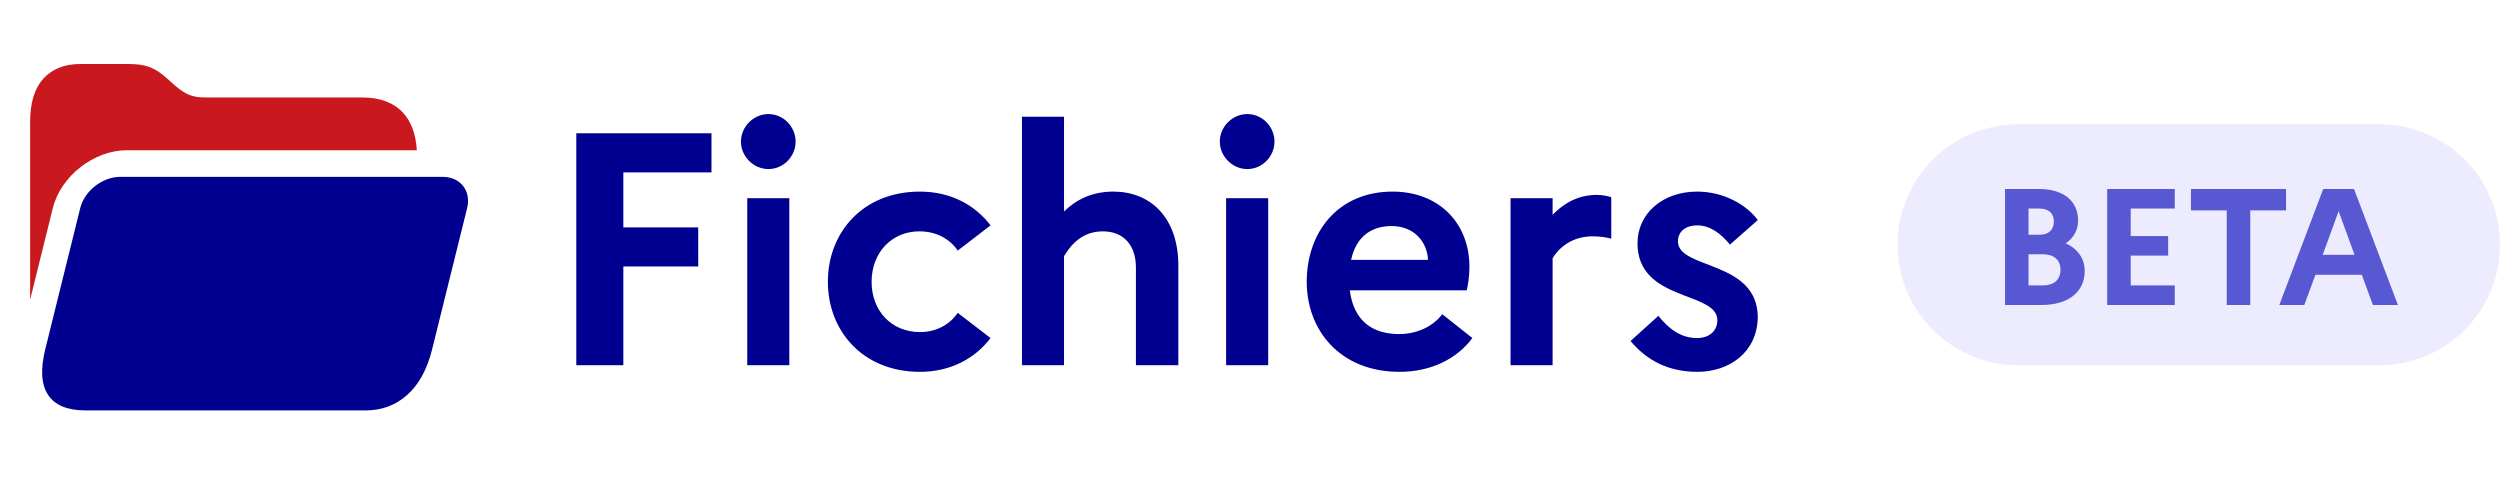
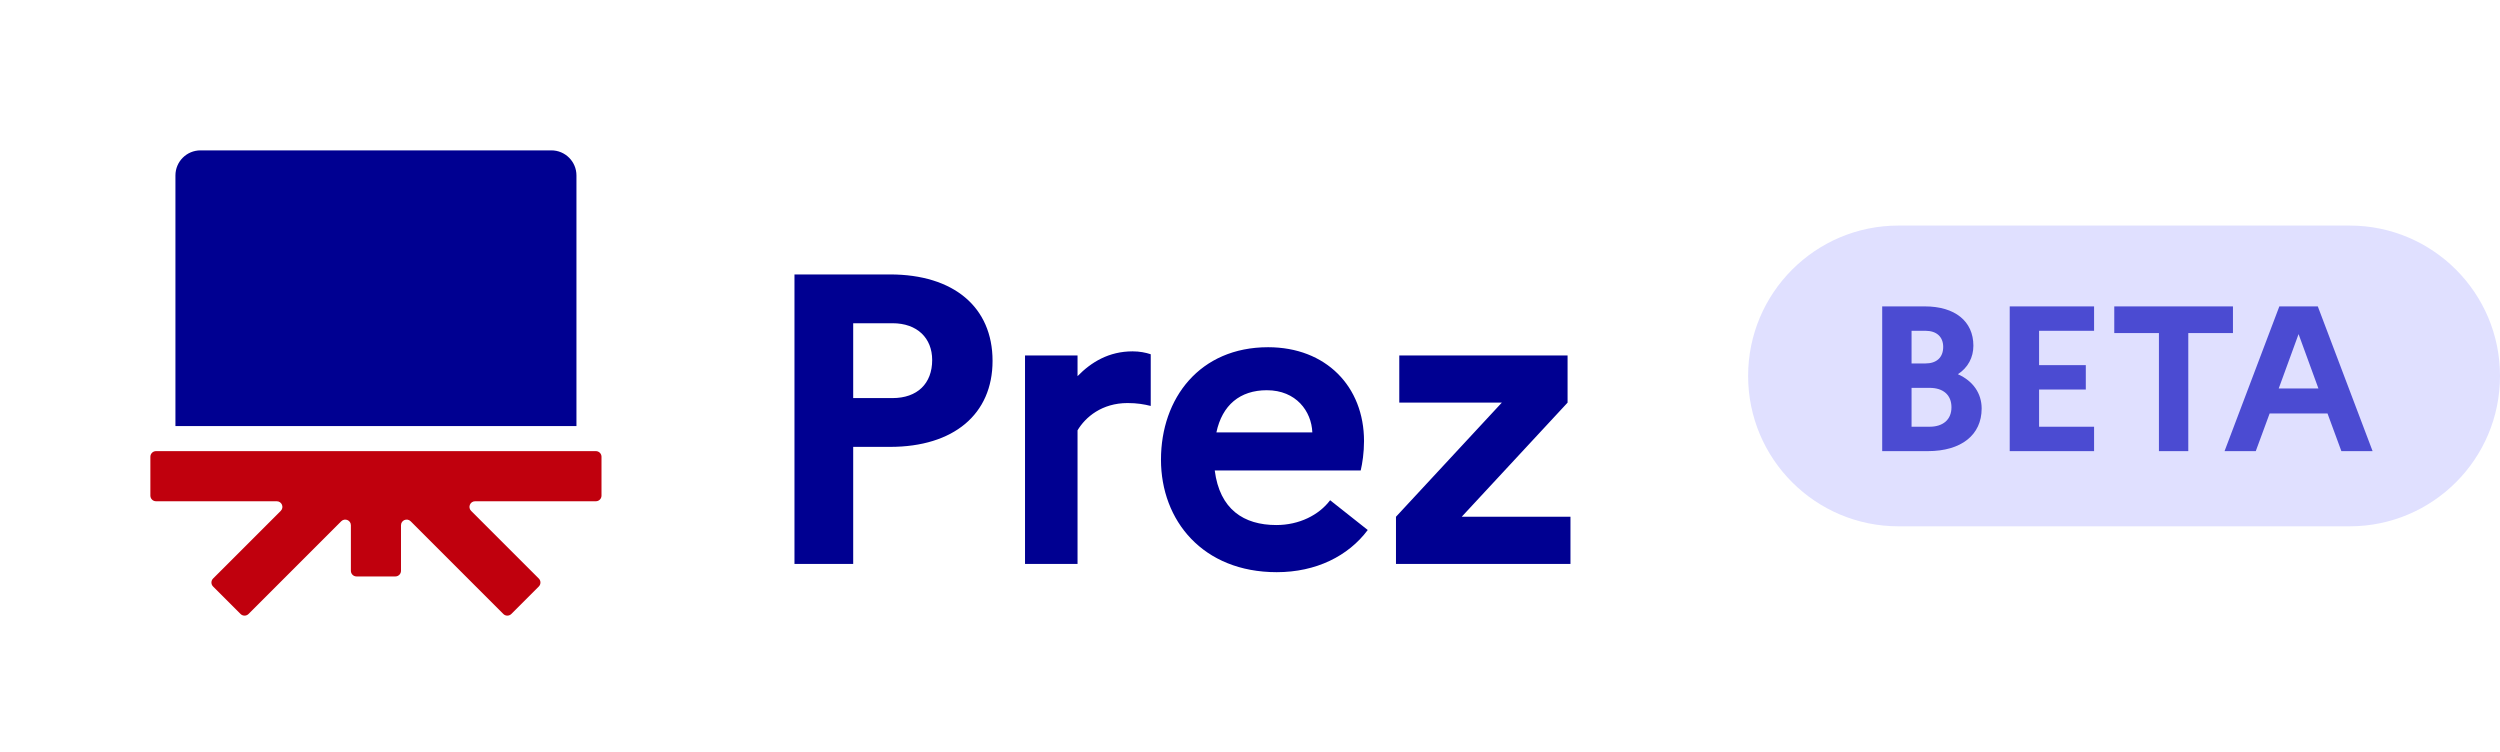
- <svg xmlns="http://www.w3.org/2000/svg" width="166" height="33" viewBox="0 0 166 33" fill="none">
-   <path d="M27.677 9.976H8.42C6.232 9.976 4.033 11.697 3.507 13.82L2 19.904V8.099C2 6.828 2.291 5.871 2.874 5.227C3.465 4.576 4.283 4.25 5.329 4.25H8.501C8.889 4.25 9.225 4.278 9.509 4.334C9.793 4.391 10.055 4.487 10.294 4.624C10.533 4.753 10.783 4.934 11.045 5.167L11.684 5.734C11.998 5.999 12.293 6.188 12.569 6.301C12.846 6.414 13.186 6.47 13.589 6.47H24.012C25.215 6.47 26.127 6.804 26.747 7.471C27.303 8.063 27.613 8.898 27.677 9.976Z" fill="#C9191E" />
-   <path d="M5.677 27.25C4.466 27.25 3.637 26.904 3.188 26.211C2.737 25.526 2.678 24.516 3.008 23.18L5.327 13.82C5.611 12.673 6.8 11.743 7.983 11.743H29.39C30.572 11.743 31.3 12.673 31.016 13.82L28.697 23.18C28.366 24.516 27.817 25.526 27.05 26.211C26.28 26.904 25.361 27.25 24.293 27.25H5.677Z" fill="#000091" />
-   <path d="M38.266 24.25V8.85H47.242V11.446H41.39V15.098H46.362V17.694H41.39V24.25H38.266ZM51.025 11.226C50.035 11.226 49.199 10.39 49.199 9.4C49.199 8.41 50.035 7.574 51.025 7.574C52.015 7.574 52.829 8.41 52.829 9.4C52.829 10.39 52.015 11.226 51.025 11.226ZM49.617 24.25V13.162H52.411V24.25H49.617ZM61.086 22.05C62.186 22.05 63.066 21.544 63.594 20.774L65.772 22.446C64.738 23.81 63.11 24.69 61.086 24.69C57.258 24.69 54.97 21.94 54.97 18.706C54.97 15.472 57.258 12.722 61.086 12.722C63.11 12.722 64.738 13.602 65.772 14.966L63.594 16.638C63.066 15.868 62.186 15.362 61.042 15.362C59.216 15.362 57.874 16.77 57.874 18.706C57.874 20.664 59.216 22.05 61.086 22.05ZM67.858 24.25V7.75H70.651V14.042C71.421 13.294 72.456 12.722 73.93 12.722C76.328 12.722 78.242 14.372 78.242 17.65V24.25H75.425V17.76C75.425 16.286 74.612 15.362 73.225 15.362C71.817 15.362 71.07 16.308 70.651 17.012V24.25H67.858ZM82.822 11.226C81.832 11.226 80.996 10.39 80.996 9.4C80.996 8.41 81.832 7.574 82.822 7.574C83.812 7.574 84.626 8.41 84.626 9.4C84.626 10.39 83.812 11.226 82.822 11.226ZM81.414 24.25V13.162H84.208V24.25H81.414ZM97.767 22.446C96.733 23.832 95.017 24.69 92.927 24.69C88.989 24.69 86.767 21.94 86.767 18.706C86.767 15.428 88.835 12.722 92.465 12.722C95.545 12.722 97.569 14.812 97.569 17.716C97.569 18.332 97.481 18.904 97.393 19.278H89.627C89.891 21.346 91.167 22.182 92.905 22.182C94.115 22.182 95.171 21.654 95.765 20.862L97.767 22.446ZM92.399 15.01C90.969 15.01 90.023 15.802 89.715 17.254H94.819C94.775 16.132 93.961 15.01 92.399 15.01ZM100.299 24.25V13.162H103.093V14.262C103.819 13.514 104.765 12.942 106.019 12.942C106.393 12.942 106.723 13.008 106.987 13.096V15.846C106.635 15.758 106.261 15.692 105.755 15.692C104.391 15.692 103.511 16.44 103.093 17.144V24.25H100.299ZM108.268 22.644L110.116 20.972C110.798 21.83 111.612 22.446 112.668 22.446C113.57 22.446 114.032 21.918 114.032 21.258C114.032 19.322 108.73 20.048 108.73 16.154C108.73 14.196 110.38 12.722 112.69 12.722C114.384 12.722 115.924 13.536 116.716 14.614L114.868 16.242C114.296 15.538 113.57 14.966 112.712 14.966C111.832 14.966 111.414 15.45 111.414 16.022C111.414 17.914 116.716 17.254 116.716 21.082C116.672 23.414 114.802 24.69 112.712 24.69C110.732 24.69 109.324 23.898 108.268 22.644Z" fill="#000091" />
-   <rect x="126" y="8.25" width="40" height="16" rx="8" fill="#ECECFE" />
-   <path d="M133.133 20.25V12.55H135.399C137.005 12.55 137.984 13.342 137.984 14.64C137.984 15.267 137.698 15.806 137.159 16.158C137.973 16.521 138.424 17.181 138.424 17.984C138.424 19.392 137.335 20.25 135.564 20.25H133.133ZM135.432 13.848H134.695V15.586H135.432C136.026 15.586 136.378 15.267 136.378 14.706C136.378 14.167 136.026 13.848 135.432 13.848ZM135.652 16.884H134.695V18.952H135.652C136.378 18.952 136.818 18.567 136.818 17.918C136.818 17.258 136.378 16.884 135.652 16.884ZM139.917 20.25V12.55H144.405V13.848H141.479V15.674H143.965V16.972H141.479V18.952H144.405V20.25H139.917ZM145.479 13.969V12.55H151.793V13.969H149.417V20.25H147.855V13.969H145.479ZM151.346 20.25L154.261 12.55H156.307L159.222 20.25H157.561L156.824 18.248H153.744L153.007 20.25H151.346ZM154.228 16.917H156.34L155.284 14.024L154.228 16.917Z" fill="#5858D3" />
+ <svg xmlns="http://www.w3.org/2000/svg" width="133" height="40" viewBox="0 0 133 40" fill="none">
+   <path d="M10.667 8H29.333C30.07 8 30.667 8.597 30.667 9.333V22.667H9.333V9.333C9.333 8.597 9.93 8 10.667 8Z" fill="#000091" />
+   <path d="M14.936 27.179C15.125 26.99 14.991 26.667 14.723 26.667H8.3C8.134 26.667 8 26.532 8 26.367V24.3C8 24.134 8.134 24 8.3 24H31.7C31.866 24 32 24.134 32 24.3V26.367C32 26.532 31.866 26.667 31.7 26.667H25.276C25.009 26.667 24.875 26.99 25.064 27.179L28.664 30.778C28.781 30.895 28.781 31.085 28.664 31.202L27.202 32.664C27.085 32.781 26.895 32.781 26.778 32.664L21.846 27.731C21.657 27.542 21.333 27.676 21.333 27.943V30.367C21.333 30.532 21.199 30.667 21.033 30.667H18.967C18.801 30.667 18.667 30.532 18.667 30.367V27.943C18.667 27.676 18.343 27.542 18.154 27.731L13.222 32.664C13.105 32.781 12.915 32.781 12.798 32.664L11.336 31.202C11.219 31.085 11.219 30.895 11.336 30.778L14.936 27.179Z" fill="#C0000D" />
+   <path d="M42.266 30V14.6H47.348C50.736 14.6 52.804 16.338 52.804 19.198C52.804 22.036 50.736 23.774 47.348 23.774H45.39V30H42.266ZM47.48 17.196H45.39V21.178H47.48C48.8 21.178 49.592 20.408 49.592 19.154C49.592 17.988 48.8 17.196 47.48 17.196ZM54.531 30V18.912H57.325V20.012C58.051 19.264 58.997 18.692 60.251 18.692C60.625 18.692 60.955 18.758 61.219 18.846V21.596C60.867 21.508 60.493 21.442 59.987 21.442C58.623 21.442 57.743 22.19 57.325 22.894V30H54.531ZM72.764 28.196C71.73 29.582 70.014 30.44 67.924 30.44C63.986 30.44 61.764 27.69 61.764 24.456C61.764 21.178 63.832 18.472 67.462 18.472C70.542 18.472 72.566 20.562 72.566 23.466C72.566 24.082 72.478 24.654 72.39 25.028H64.624C64.888 27.096 66.164 27.932 67.902 27.932C69.112 27.932 70.168 27.404 70.762 26.612L72.764 28.196ZM67.396 20.76C65.966 20.76 65.02 21.552 64.712 23.004H69.816C69.772 21.882 68.958 20.76 67.396 20.76ZM74.266 30V27.492L79.897 21.42H74.442V18.912H83.395V21.42L77.763 27.492H83.549V30H74.266Z" fill="#000091" />
+   <rect x="93" y="12" width="40" height="16" rx="8" fill="#E0E0FF" />
+   <path d="M100.133 24V16.3H102.399C104.005 16.3 104.984 17.092 104.984 18.39C104.984 19.017 104.698 19.556 104.159 19.908C104.973 20.271 105.424 20.931 105.424 21.734C105.424 23.142 104.335 24 102.564 24H100.133ZM102.432 17.598H101.695V19.336H102.432C103.026 19.336 103.378 19.017 103.378 18.456C103.378 17.917 103.026 17.598 102.432 17.598ZM102.652 20.634H101.695V22.702H102.652C103.378 22.702 103.818 22.317 103.818 21.668C103.818 21.008 103.378 20.634 102.652 20.634ZM106.917 24V16.3H111.405V17.598H108.479V19.424H110.965V20.722H108.479V22.702H111.405V24H106.917ZM112.479 17.719V16.3H118.793V17.719H116.417V24H114.855V17.719H112.479ZM118.346 24L121.261 16.3H123.307L126.222 24H124.561L123.824 21.998H120.744L120.007 24H118.346ZM121.228 20.667H123.34L122.284 17.774L121.228 20.667Z" fill="#4B4BD2" />
</svg>
